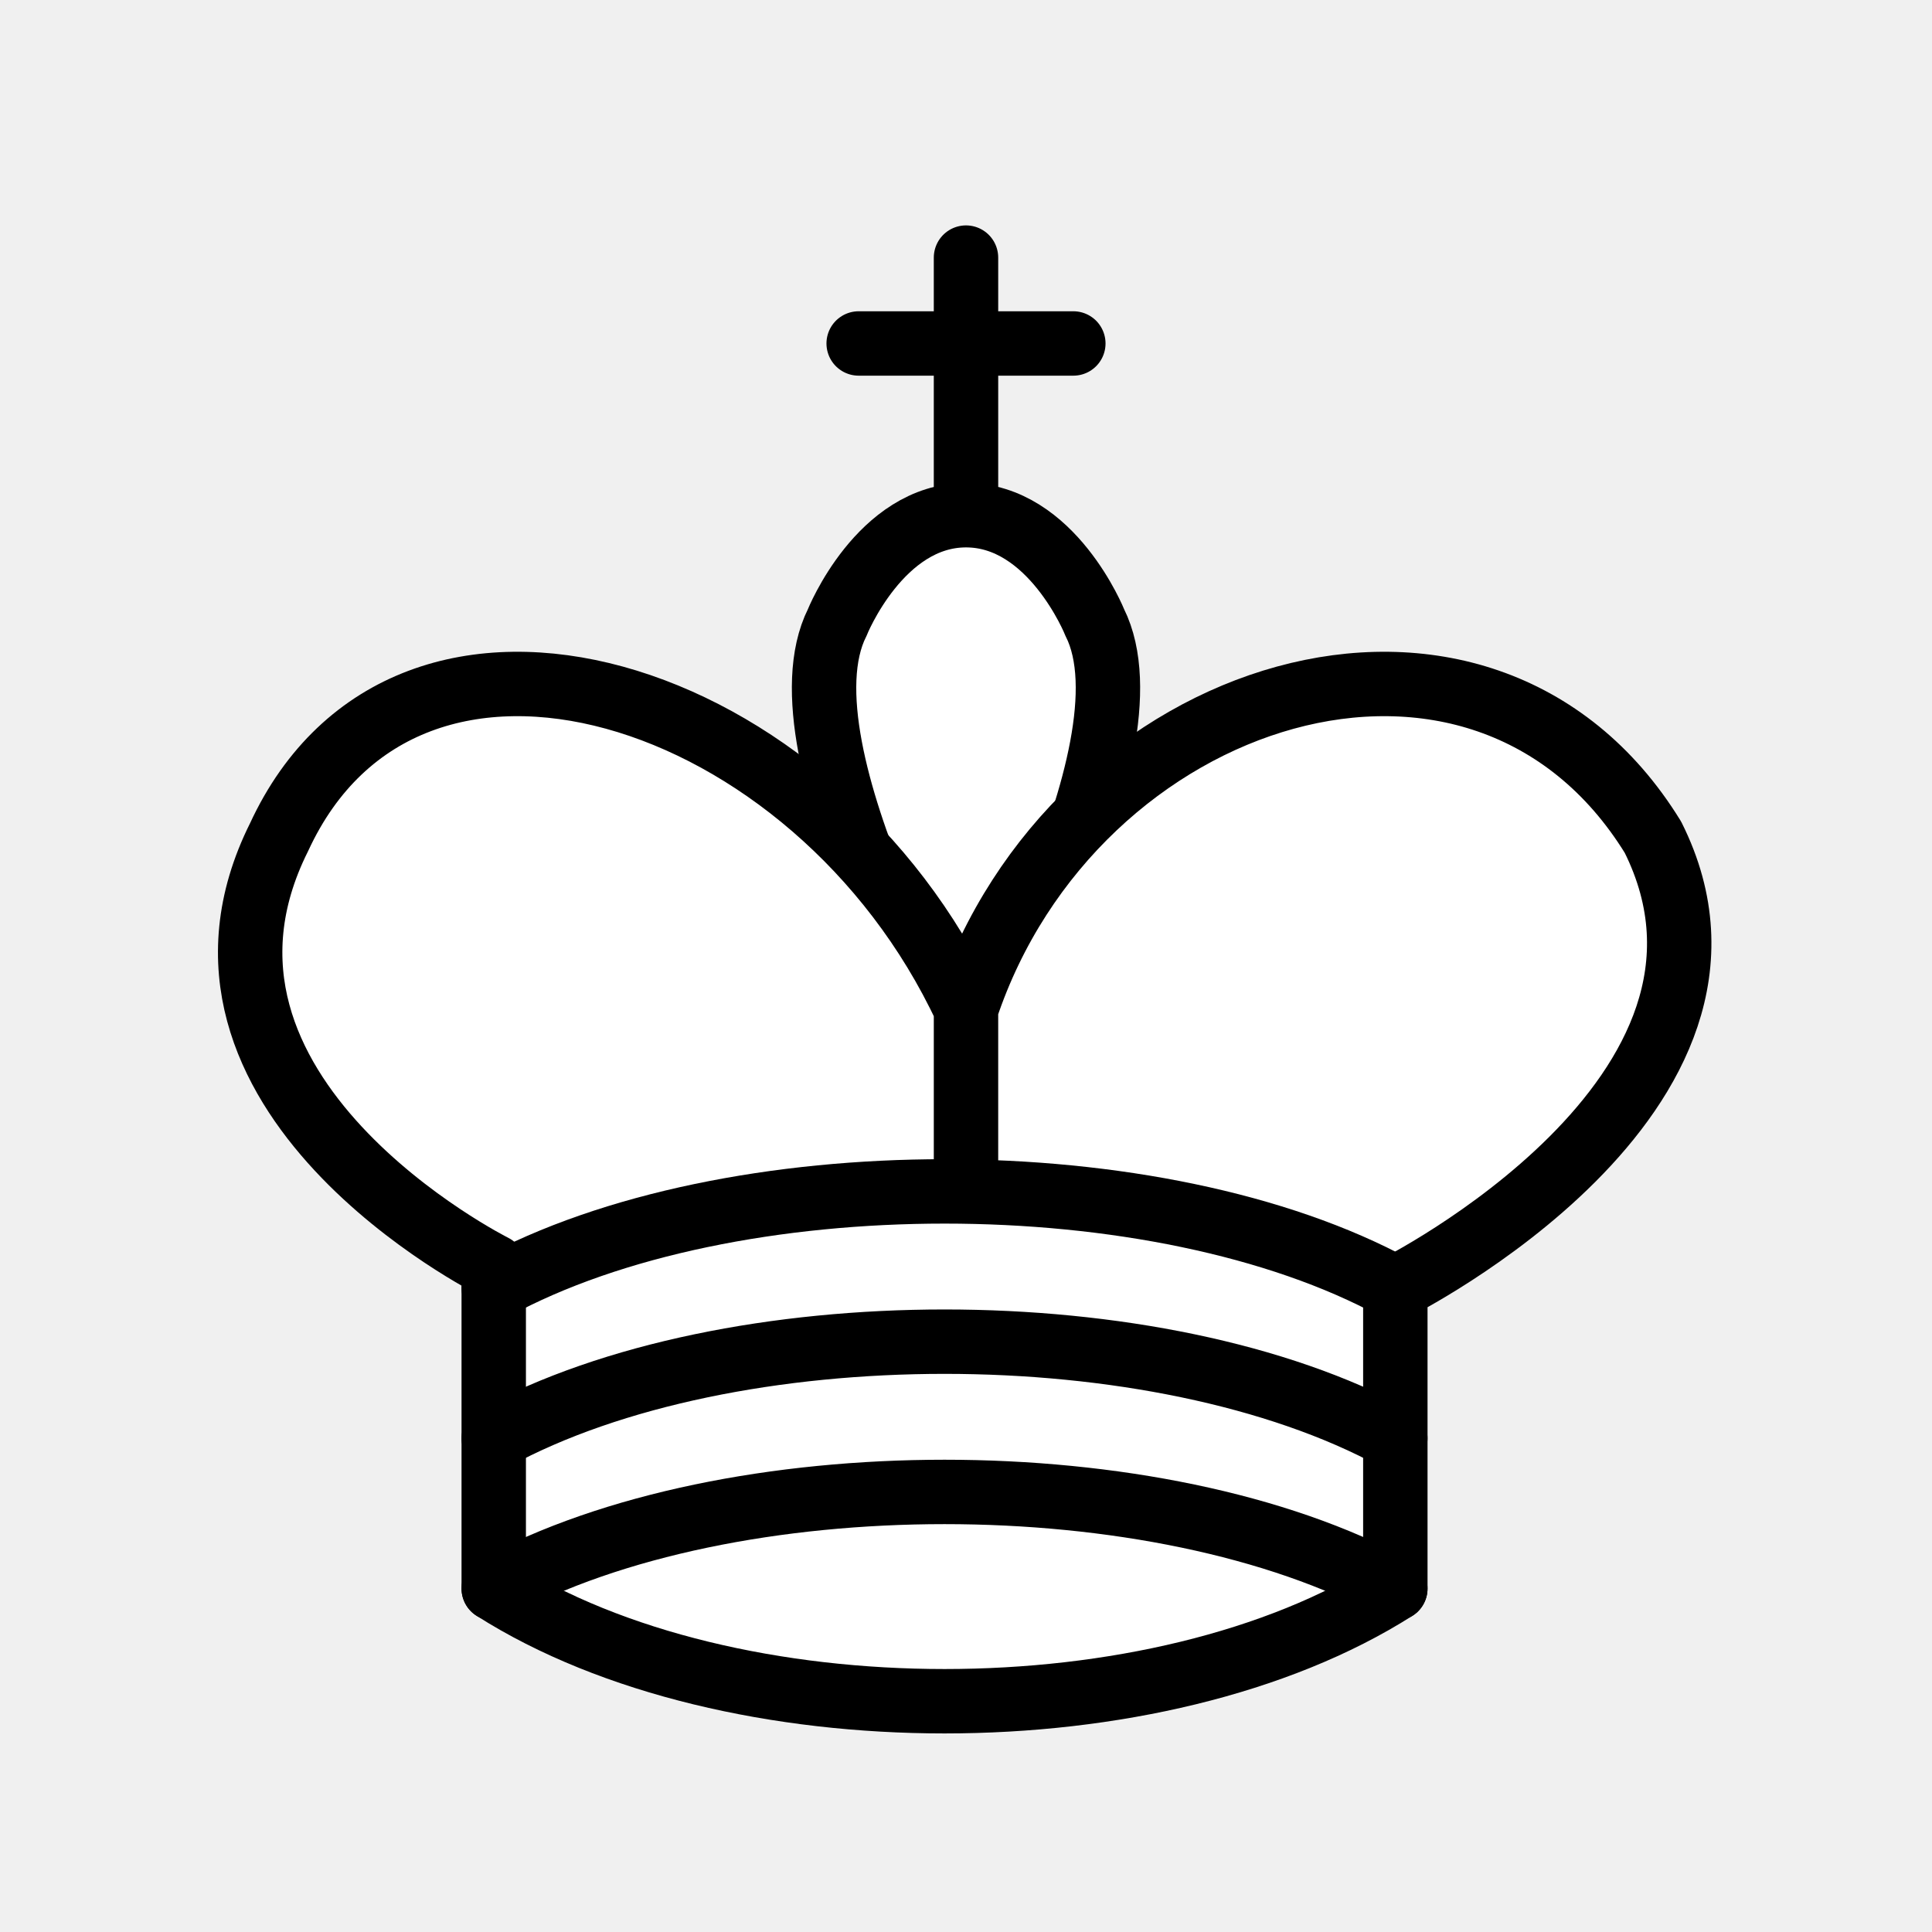
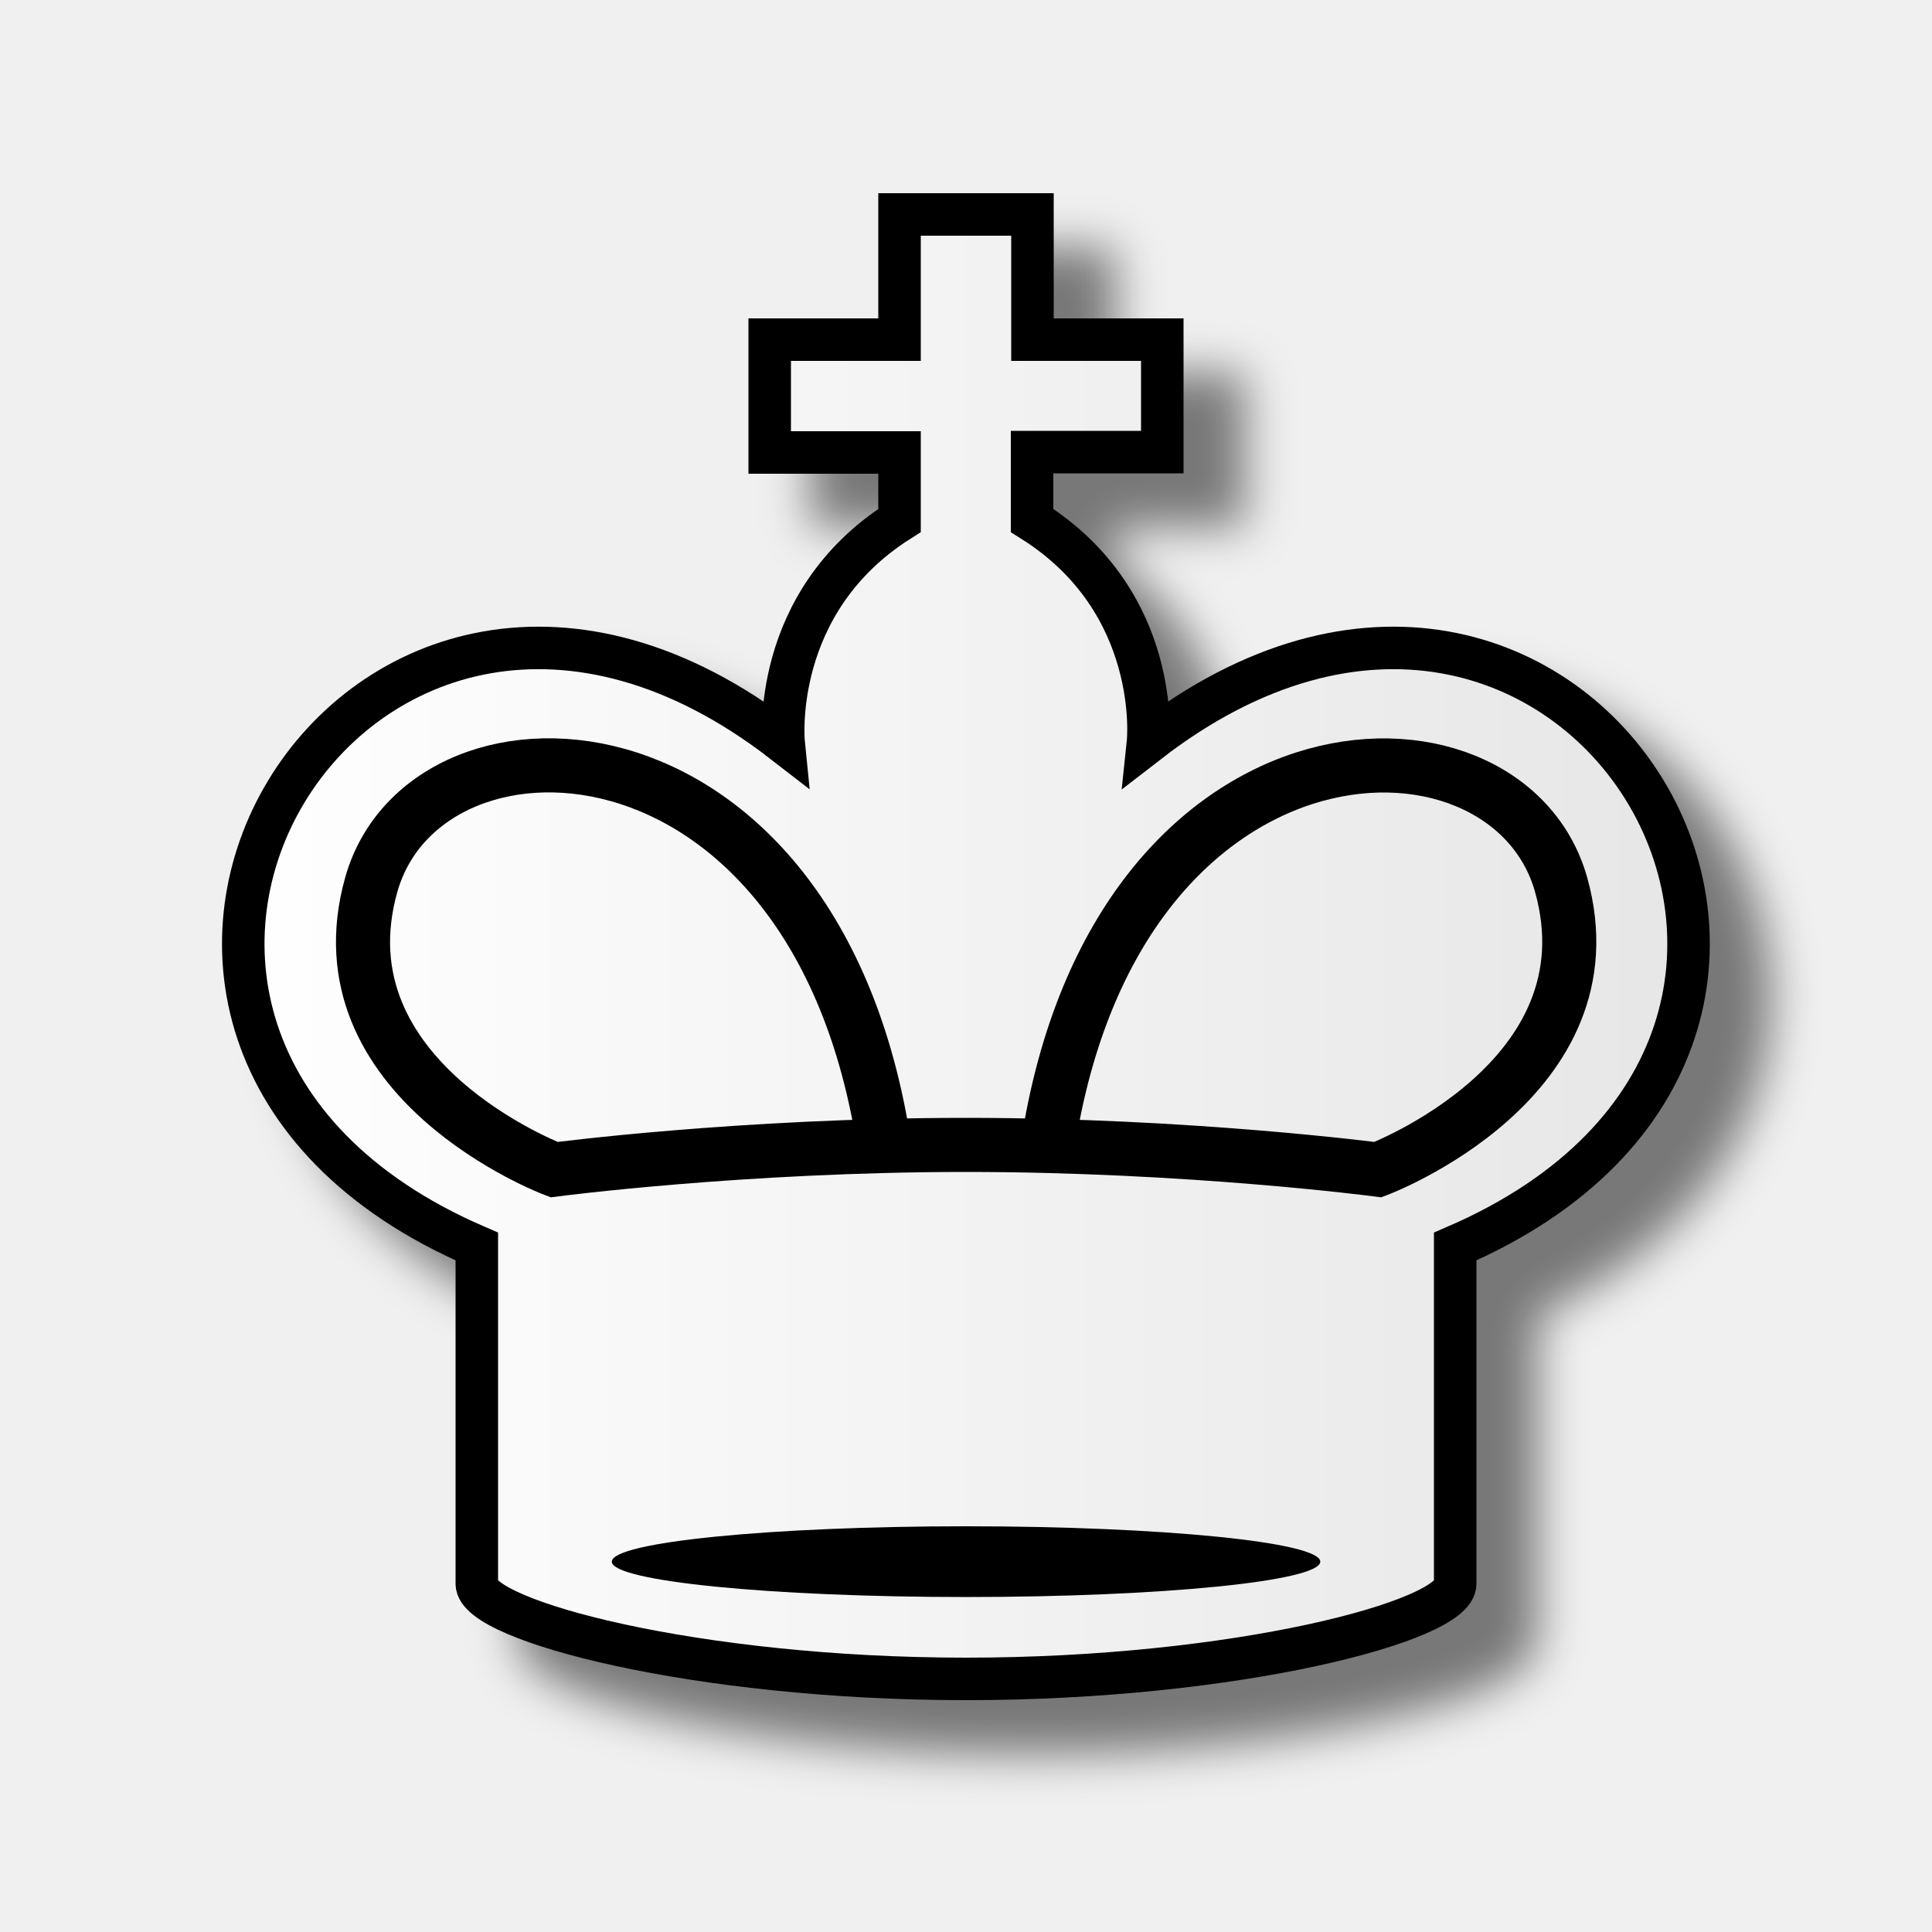
- <svg xmlns="http://www.w3.org/2000/svg" viewBox="0 0 45 45">
-   <g fill="none" fill-rule="evenodd" stroke="#000" stroke-linecap="round" stroke-linejoin="round" stroke-width="1.5">
-     <path stroke-linejoin="miter" d="M22.5 11.63V6M20 8h5" />
-     <path fill="#fff" stroke-linecap="butt" stroke-linejoin="miter" d="M22.5 25s4.5-7.5 3-10.5c0 0-1-2.5-3-2.5s-3 2.5-3 2.5c-1.5 3 3 10.5 3 10.5" />
-     <path fill="#fff" d="M11.5 37c5.5 3.5 15.5 3.5 21 0v-7s9-4.5 6-10.5c-4-6.5-13.5-3.5-16 4V27v-3.5c-3.5-7.5-13-10.5-16-4-3 6 5 10 5 10V37z" />
-     <path d="M11.5 30c5.5-3 15.5-3 21 0m-21 3.5c5.5-3 15.5-3 21 0m-21 3.5c5.5-3 15.5-3 21 0" />
-   </g>
+ <svg xmlns="http://www.w3.org/2000/svg" fill-rule="evenodd" clip-rule="evenodd" image-rendering="optimizeQuality" shape-rendering="geometricPrecision" text-rendering="geometricPrecision" viewBox="0 0 50 50">
+   <defs>
+     <filter id="c" color-interpolation-filters="sRGB">
+       <feGaussianBlur result="blur" stdDeviation="0.01 0.01" />
+     </filter>
+     <filter id="b" color-interpolation-filters="sRGB">
+       <feFlood flood-color="#000" flood-opacity=".5" result="flood" />
+       <feComposite in="flood" in2="SourceGraphic" operator="in" result="composite1" />
+       <feGaussianBlur in="composite1" result="blur" stdDeviation=".6" />
+       <feOffset dx="1.6" dy="1.4" result="offset" />
+       <feComposite in="SourceGraphic" in2="offset" result="composite2" />
+     </filter>
+     <linearGradient id="a" x1="2986.4" x2="3128.4" y1="1623.8" y2="1623.8" gradientTransform="matrix(.27141 0 0 .27218 -804.81 -417.45)" gradientUnits="userSpaceOnUse">
+       <stop offset="0" stop-color="#fff" />
+       <stop offset="1" stop-color="#e6e6e6" />
+     </linearGradient>
+   </defs>
+   <path fill="url(#a)" stroke="#000" stroke-width="1.1" d="M23.28 5.55v3.24h-3.36v2.92h3.36v1.76c-3.36 2.12-3 5.74-3 5.74-11-8.52-20.67 7.56-7.94 13.05v8.73c0 .95 5.67 2.46 12.66 2.46s12.66-1.5 12.66-2.46v-8.73c12.72-5.49 3.06-21.57-7.95-13.05 0 0 .38-3.62-3-5.74V11.7h3.37V8.79h-3.36V5.55H25z" filter="url(#b)" />
+   <ellipse cx="71.08" cy="131.54" class="st15" filter="url(#c)" rx="32.13" ry="2.84" transform="matrix(.28533 0 0 .3223 4.72 -1.98)" />
+   <path fill="none" stroke="#000" stroke-width="1.4" d="M27.03 30.27c1.5-12.1 11.94-12.44 13.37-7.38 1.42 5.06-4.74 7.38-4.74 7.38s-4.87-.64-10.66-.64-10.66.64-10.66.64-6.16-2.32-4.73-7.38 11.87-4.73 13.36 7.38" />
</svg>
